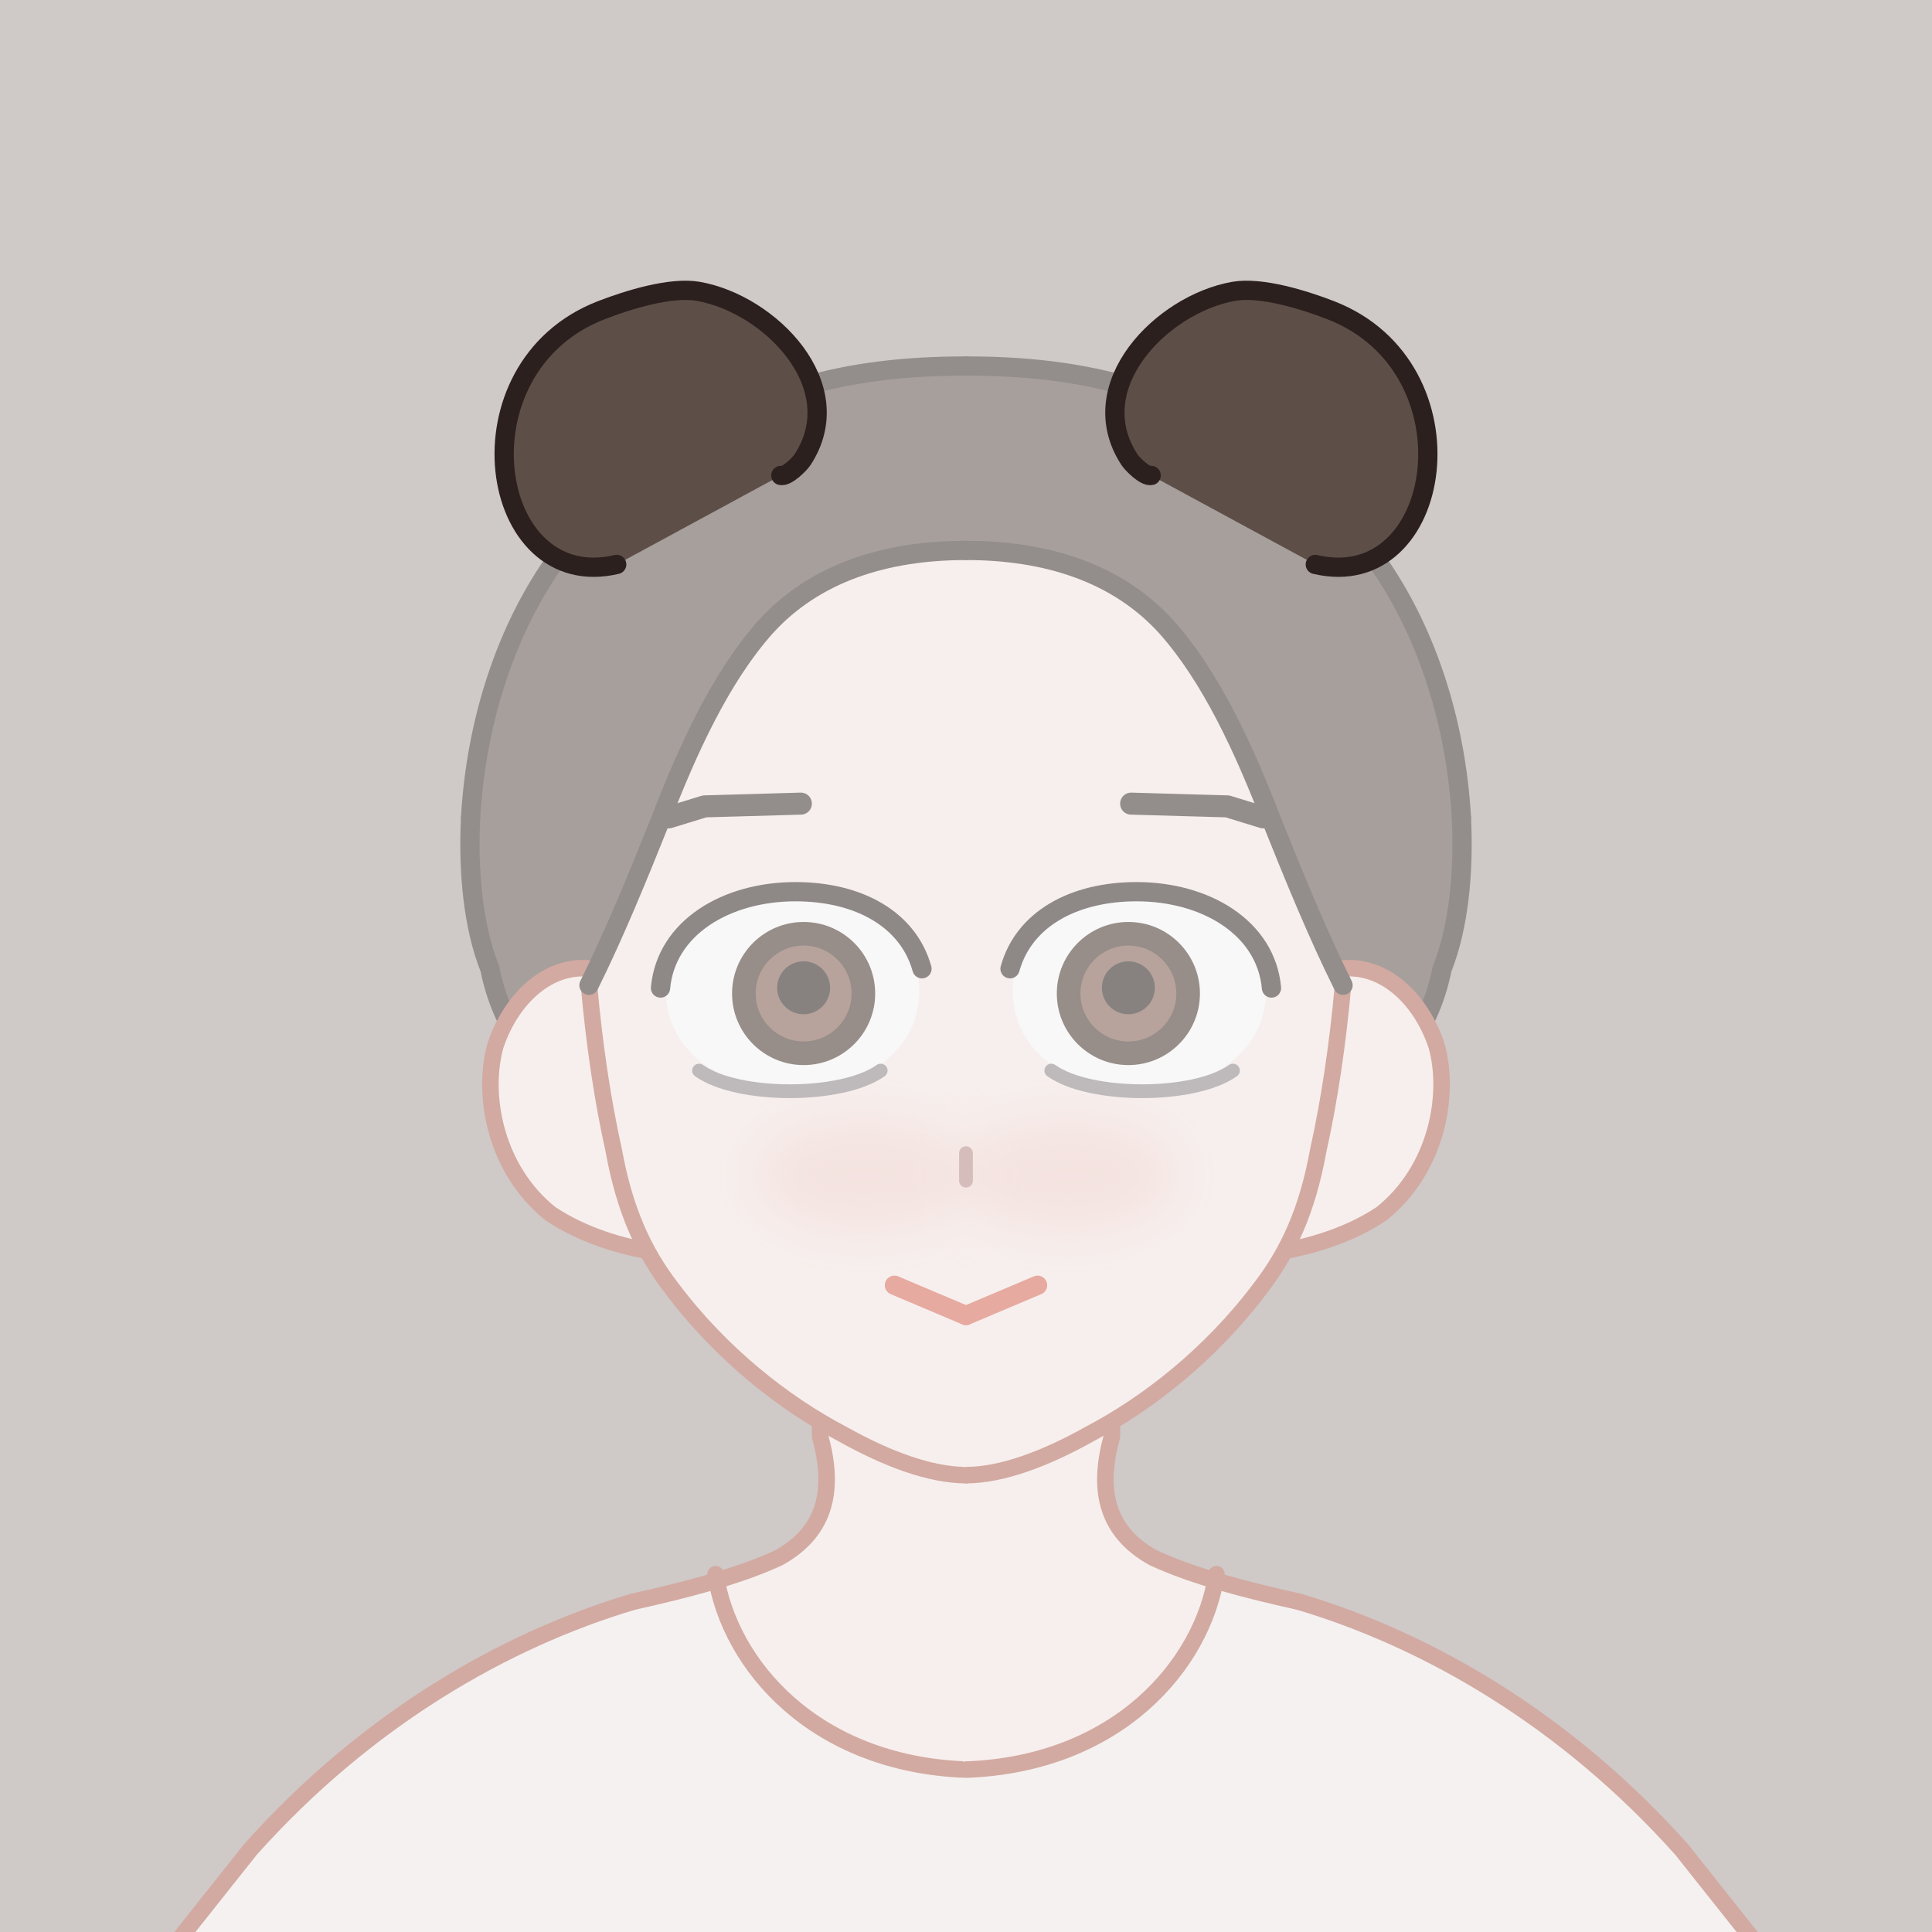
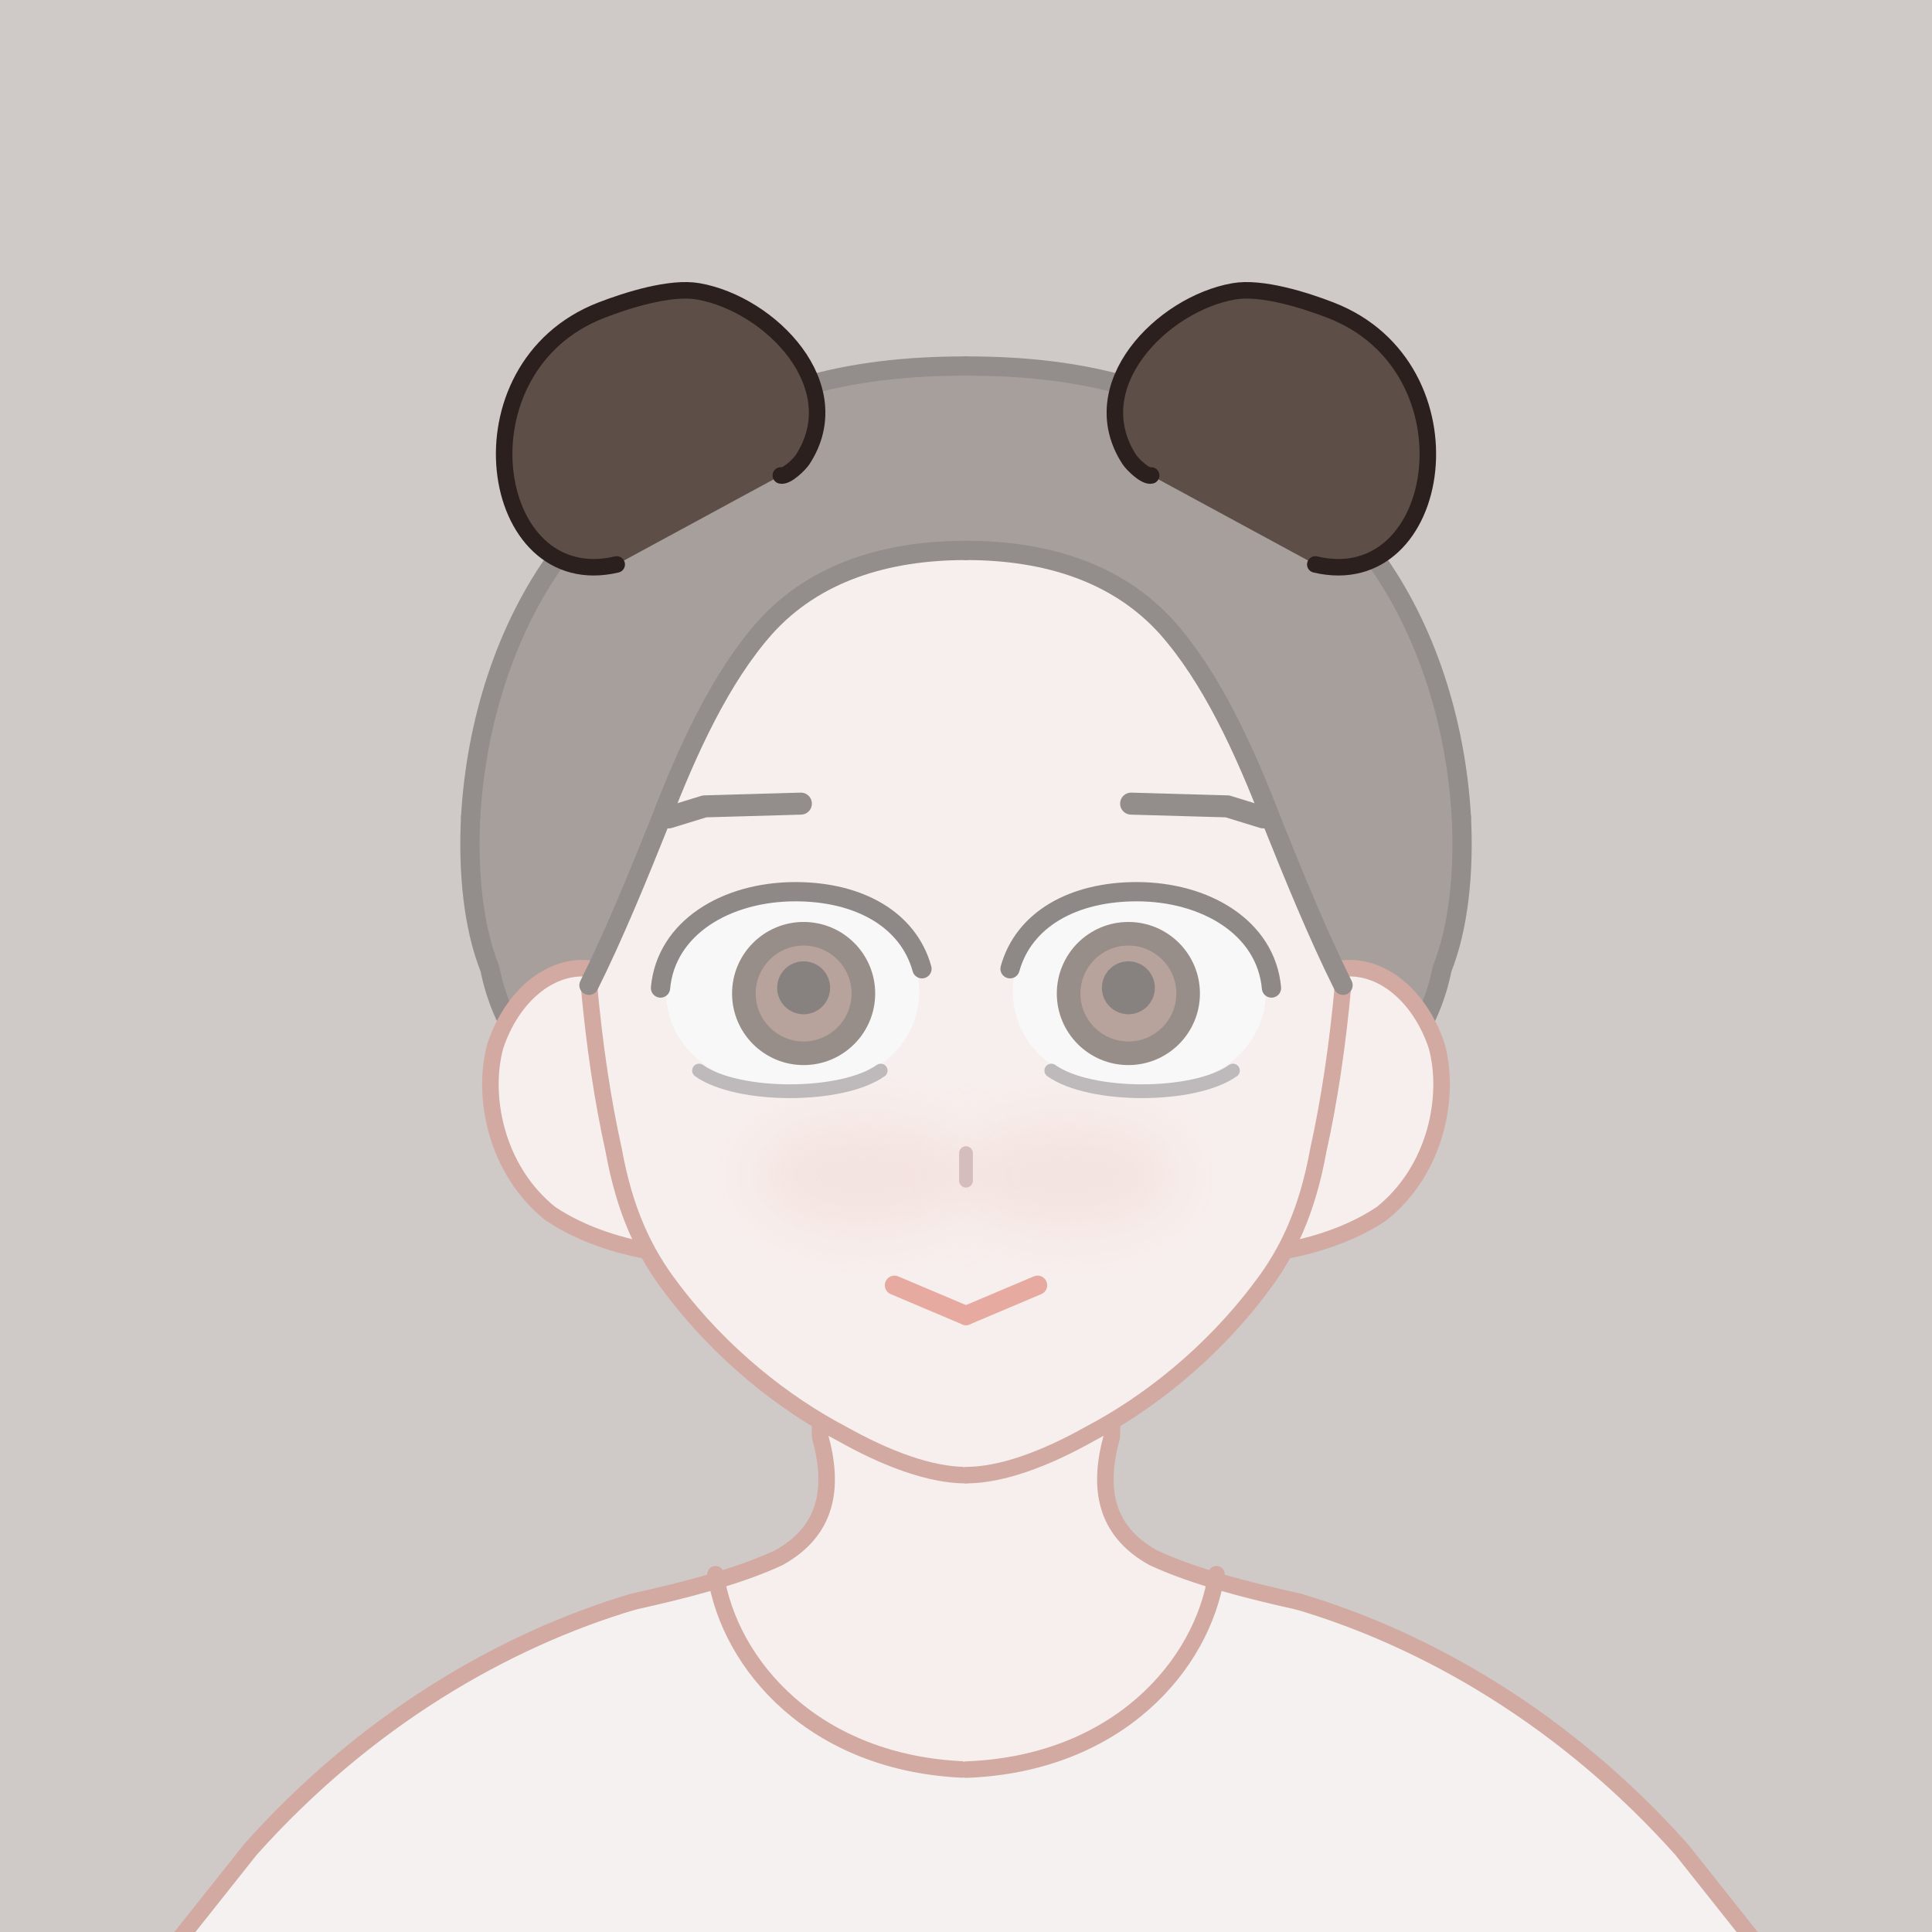
<svg xmlns="http://www.w3.org/2000/svg" width="702" height="702" viewBox="0 0 702 702">
  <defs>
    <clipPath id="clip-path-1">
      <path d="M242 389.2 L386 389.2 L386 464.8 L242 464.8 Z" />
    </clipPath>
    <filter id="filter-1" filterUnits="userSpaceOnUse" x="245" y="377" width="138" height="100" color-interpolation-filters="sRGB">
      <feGaussianBlur in="SourceGraphic" stdDeviation="9" color-interpolation-filters="linearRGB" />
    </filter>
    <clipPath id="clip-path-2">
      <path d="M460 389.2 L316 389.2 L316 464.8 L460 464.8 Z" />
    </clipPath>
    <filter id="filter-2" filterUnits="userSpaceOnUse" x="319" y="377" width="138" height="100" color-interpolation-filters="sRGB">
      <feGaussianBlur in="SourceGraphic" stdDeviation="9" color-interpolation-filters="linearRGB" />
    </filter>
    <clipPath id="clip-path-3">
      <path d="M242 360 C242 338 262 326 288 326 C314 326 334 338 334 360 C334 382 314 396 288 396 C262 396 242 382 242 360 Z" />
    </clipPath>
    <clipPath id="clip-path-4">
      <path d="M460 360 C460 338 440 326 414 326 C388 326 368 338 368 360 C368 382 388 396 414 396 C440 396 460 382 460 360 Z" />
    </clipPath>
  </defs>
  <g id="_ref">
    <g opacity="0.5">
      <rect x="0" y="0" width="702" height="702" fill="#ada19f" />
      <g data-layer="body">
        <g>
          <path d="M260 573 L230 582 C183 596 133 625 91 672 L60 712 L352 712 L352 643 C296 641 265 605 260 573 Z" fill="#f9f2f1" />
          <path d="M296 490 L298 522 C303 540 301 556 283 566 L260 573 C265 605 296 641 352 643 L352 490 Z" fill="#fdeeea" />
          <path d="M230 582 C183 596 133 625 91 672 L64 706" fill="none" stroke="#b46352" stroke-width="6" stroke-linecap="round" stroke-linejoin="round" />
          <path d="M296 500 C298 510 298 516 298 522 C303 540 301 556 283 566 C268 573 248 578 230 582" fill="none" stroke="#b46352" stroke-width="6" stroke-linecap="round" stroke-linejoin="round" />
          <path d="M260 572 C265 605 296 641 351 643" fill="none" stroke="#b46352" stroke-width="6" stroke-linecap="round" stroke-linejoin="round" />
        </g>
        <g>
          <path d="M442 573 L472 582 C519 596 569 625 611 672 L642 712 L350 712 L350 643 C406 641 437 605 442 573 Z" fill="#f9f2f1" />
          <path d="M406 490 L404 522 C399 540 401 556 419 566 L442 573 C437 605 406 641 350 643 L350 490 Z" fill="#fdeeea" />
          <path d="M472 582 C519 596 569 625 611 672 L638 706" fill="none" stroke="#b46352" stroke-width="6" stroke-linecap="round" stroke-linejoin="round" />
          <path d="M406 500 C404 510 404 516 404 522 C399 540 401 556 419 566 C434 573 454 578 472 582" fill="none" stroke="#b46352" stroke-width="6" stroke-linecap="round" stroke-linejoin="round" />
          <path d="M442 572 C437 605 406 641 351 643" fill="none" stroke="#b46352" stroke-width="6" stroke-linecap="round" stroke-linejoin="round" />
        </g>
      </g>
      <g data-layer="hairBase">
        <g>
          <path d="M352 133 L351 133 C330 133 310 135 290 141 C254 152 222 176 203 202 C184 228 173 262 171 297 C170 317 172 337 178 352 C180 362 184 372 190 380 L198 386 L352 386 Z" fill="#5d4e48" />
          <path d="M351 133 C330 133 310 135 290 141 C254 152 222 176 203 202 C184 228 173 262 171 297" fill="none" stroke="#352a27" stroke-width="7" stroke-linecap="round" stroke-linejoin="round" />
          <path d="M171 297 C170 317 172 337 178 352 C180 362 184 372 190 380" fill="none" stroke="#352a27" stroke-width="7" stroke-linecap="round" stroke-linejoin="round" />
        </g>
        <g>
          <path d="M350 133 L351 133 C372 133 392 135 412 141 C448 152 480 176 499 202 C518 228 529 262 531 297 C532 317 530 337 524 352 C522 362 518 372 512 380 L504 386 L350 386 Z" fill="#5d4e48" />
          <path d="M351 133 C372 133 392 135 412 141 C448 152 480 176 499 202 C518 228 529 262 531 297" fill="none" stroke="#352a27" stroke-width="7" stroke-linecap="round" stroke-linejoin="round" />
          <path d="M531 297 C532 317 530 337 524 352 C522 362 518 372 512 380" fill="none" stroke="#352a27" stroke-width="7" stroke-linecap="round" stroke-linejoin="round" />
        </g>
      </g>
      <g data-layer="ear">
        <g>
          <path d="M215 352 C200 350 186 362 180 380 C175 398 180 425 200 441 C212 449 226 453 238 455 L225 380 Z" fill="#fdeeea" />
          <path d="M215 352 C200 350 186 362 180 380 C175 398 180 425 200 441 C212 449 226 453 238 455" fill="none" stroke="#b46352" stroke-width="6" stroke-linecap="round" stroke-linejoin="round" />
        </g>
        <g>
          <path d="M487 352 C502 350 516 362 522 380 C527 398 522 425 502 441 C490 449 476 453 464 455 L477 380 Z" fill="#fdeeea" />
          <path d="M487 352 C502 350 516 362 522 380 C527 398 522 425 502 441 C490 449 476 453 464 455" fill="none" stroke="#b46352" stroke-width="6" stroke-linecap="round" stroke-linejoin="round" />
        </g>
      </g>
      <g data-layer="face">
        <g>
          <path d="M352 200 L351 200 C322 200 296 208 278 228 C262 246 250 272 240 298 C232 318 223 340 214 358 C216 380 219 400 223 418 C227 440 234 455 244 468 C262 492 285 510 306 521 C322 530 338 536 351 536 L352 536 Z" fill="#fdeeea" />
          <path d="M214 358 C216 380 219 400 223 418 C227 440 234 455 244 468 C262 492 285 510 306 521 C322 530 338 536 351 536" fill="none" stroke="#b46352" stroke-width="6" stroke-linecap="round" stroke-linejoin="round" />
        </g>
        <g>
          <path d="M350 200 L351 200 C380 200 406 208 424 228 C440 246 452 272 462 298 C470 318 479 340 488 358 C486 380 483 400 479 418 C475 440 468 455 458 468 C440 492 417 510 396 521 C380 530 364 536 351 536 L350 536 Z" fill="#fdeeea" />
          <path d="M488 358 C486 380 483 400 479 418 C475 440 468 455 458 468 C440 492 417 510 396 521 C380 530 364 536 351 536" fill="none" stroke="#b46352" stroke-width="6" stroke-linecap="round" stroke-linejoin="round" />
        </g>
      </g>
      <g data-layer="makeup">
        <g clip-path="url(#clip-path-1)">
          <g filter="url(#filter-1)">
            <ellipse cx="314" cy="427" rx="40" ry="21" fill="#f3bfb8" opacity="0.5" />
          </g>
        </g>
        <g clip-path="url(#clip-path-2)">
          <g filter="url(#filter-2)">
            <ellipse cx="388" cy="427" rx="40" ry="21" fill="#f3bfb8" opacity="0.5" />
          </g>
        </g>
      </g>
      <g data-layer="mouth">
        <line x1="325" y1="467" x2="351" y2="478" fill="none" stroke="#dc6450" stroke-width="7" stroke-linecap="round" stroke-linejoin="round" />
        <line x1="377" y1="467" x2="351" y2="478" fill="none" stroke="#dc6450" stroke-width="7" stroke-linecap="round" stroke-linejoin="round" />
        <line x1="351" y1="419" x2="351" y2="429" fill="none" stroke="#b98a88" stroke-width="5" stroke-linecap="round" />
      </g>
      <g data-layer="eye">
        <path d="M242 360 C242 338 262 326 288 326 C314 326 334 338 334 360 C334 382 314 396 288 396 C262 396 242 382 242 360 Z" fill="#ffffff" />
        <g clip-path="url(#clip-path-3)">
          <g>
            <circle cx="292" cy="361" r="26" fill="#3e2a22" />
            <circle cx="292" cy="361" r="17.42" fill="#7e5647" />
            <circle cx="292" cy="358.92" r="9.62" fill="#1e1410" />
          </g>
        </g>
        <g>
          <path d="M254 389 C268 399 306 399 320 389" fill="none" stroke="#8b8284" stroke-width="5" stroke-linecap="round" />
          <path d="M240 359 C242 337 264 324 289 324 C312 324 330 334 335 352" fill="none" stroke="#2b201d" stroke-width="7" stroke-linecap="round" stroke-linejoin="round" />
        </g>
        <g>
          <path d="M460 360 C460 338 440 326 414 326 C388 326 368 338 368 360 C368 382 388 396 414 396 C440 396 460 382 460 360 Z" fill="#ffffff" />
          <g clip-path="url(#clip-path-4)">
            <g>
              <circle cx="410" cy="361" r="26" fill="#3e2a22" />
              <circle cx="410" cy="361" r="17.42" fill="#7e5647" />
              <circle cx="410" cy="358.92" r="9.62" fill="#1e1410" />
            </g>
          </g>
          <g>
            <path d="M448 389 C434 399 396 399 382 389" fill="none" stroke="#8b8284" stroke-width="5" stroke-linecap="round" />
            <path d="M462 359 C460 337 438 324 413 324 C390 324 372 334 367 352" fill="none" stroke="#2b201d" stroke-width="7" stroke-linecap="round" stroke-linejoin="round" />
          </g>
        </g>
      </g>
      <g data-layer="hairLine">
        <path d="M351 200 C322 200 296 208 278 228 C262 246 250 272 240 298 C232 318 223 340 214 358" fill="none" stroke="#352a27" stroke-width="7" stroke-linecap="round" stroke-linejoin="round" />
        <path d="M351 200 C380 200 406 208 424 228 C440 246 452 272 462 298 C470 318 479 340 488 358" fill="none" stroke="#352a27" stroke-width="7" stroke-linecap="round" stroke-linejoin="round" />
      </g>
      <g data-layer="brow">
        <polyline points="243,297 256,293 291,292" fill="none" stroke="#352a27" stroke-width="8" stroke-linecap="round" stroke-linejoin="round" />
        <polyline points="459,297 446,293 411,292" fill="none" stroke="#352a27" stroke-width="8" stroke-linecap="round" stroke-linejoin="round" />
      </g>
    </g>
  </g>
  <g id="full">
-     <path d="M224.08 205.091 C177.181 216.199 164.607 133.577 218.489 112.711 C227.93 109.054 243.66 104.088 253.722 105.86 C279.82 110.457 309.088 140.22 291.622 167.009 C290.55 168.653 285.873 173.296 283.718 172.757" fill="#5d4e48" stroke="#2b201d" stroke-width="7" stroke-linecap="round" stroke-linejoin="round" />
-     <path d="M477.92 205.091 C524.819 216.199 537.393 133.577 483.512 112.711 C474.07 109.054 458.34 104.088 448.278 105.86 C422.181 110.457 392.912 140.22 410.378 167.009 C411.45 168.653 416.127 173.296 418.282 172.757" fill="#5d4e48" stroke="#2b201d" stroke-width="7" stroke-linecap="round" stroke-linejoin="round" />
+     <path d="M224.08 205.091 C177.181 216.199 164.607 133.577 218.489 112.711 C227.93 109.054 243.66 104.088 253.722 105.86 C279.82 110.457 309.088 140.22 291.622 167.009 C290.55 168.653 285.873 173.296 283.718 172.757" fill="#5d4e48" stroke="#2b201d" stroke-width="6" stroke-linecap="round" stroke-linejoin="round" />
+     <path d="M477.92 205.091 C524.819 216.199 537.393 133.577 483.512 112.711 C474.07 109.054 458.34 104.088 448.278 105.86 C422.181 110.457 392.912 140.22 410.378 167.009 C411.45 168.653 416.127 173.296 418.282 172.757" fill="#5d4e48" stroke="#2b201d" stroke-width="6" stroke-linecap="round" stroke-linejoin="round" />
  </g>
</svg>
